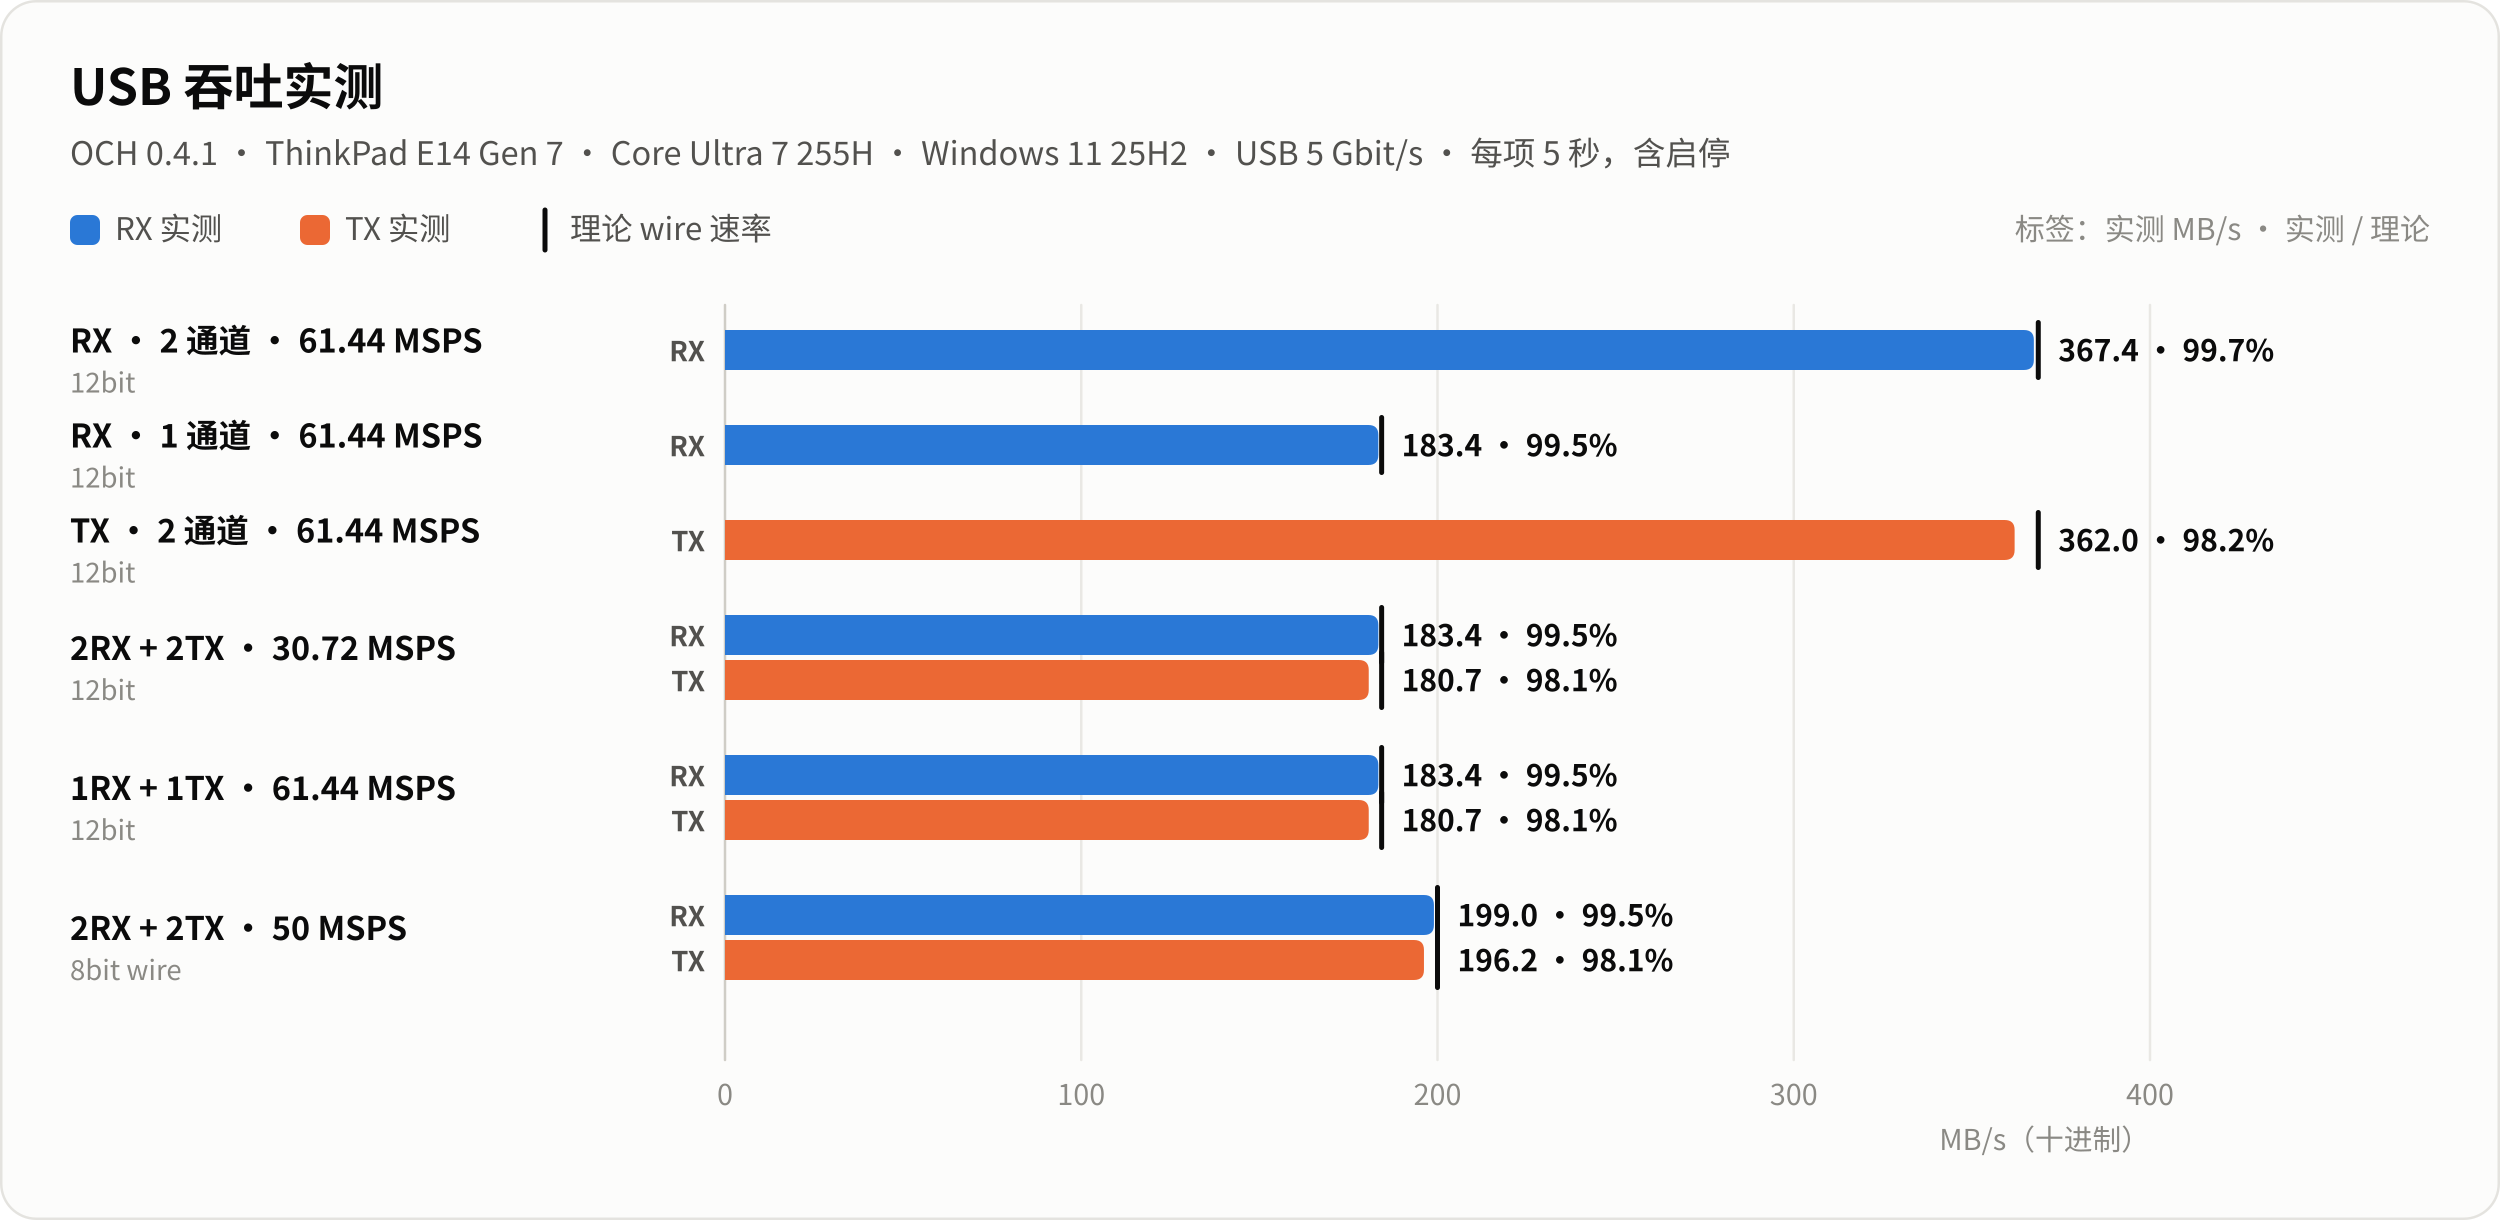
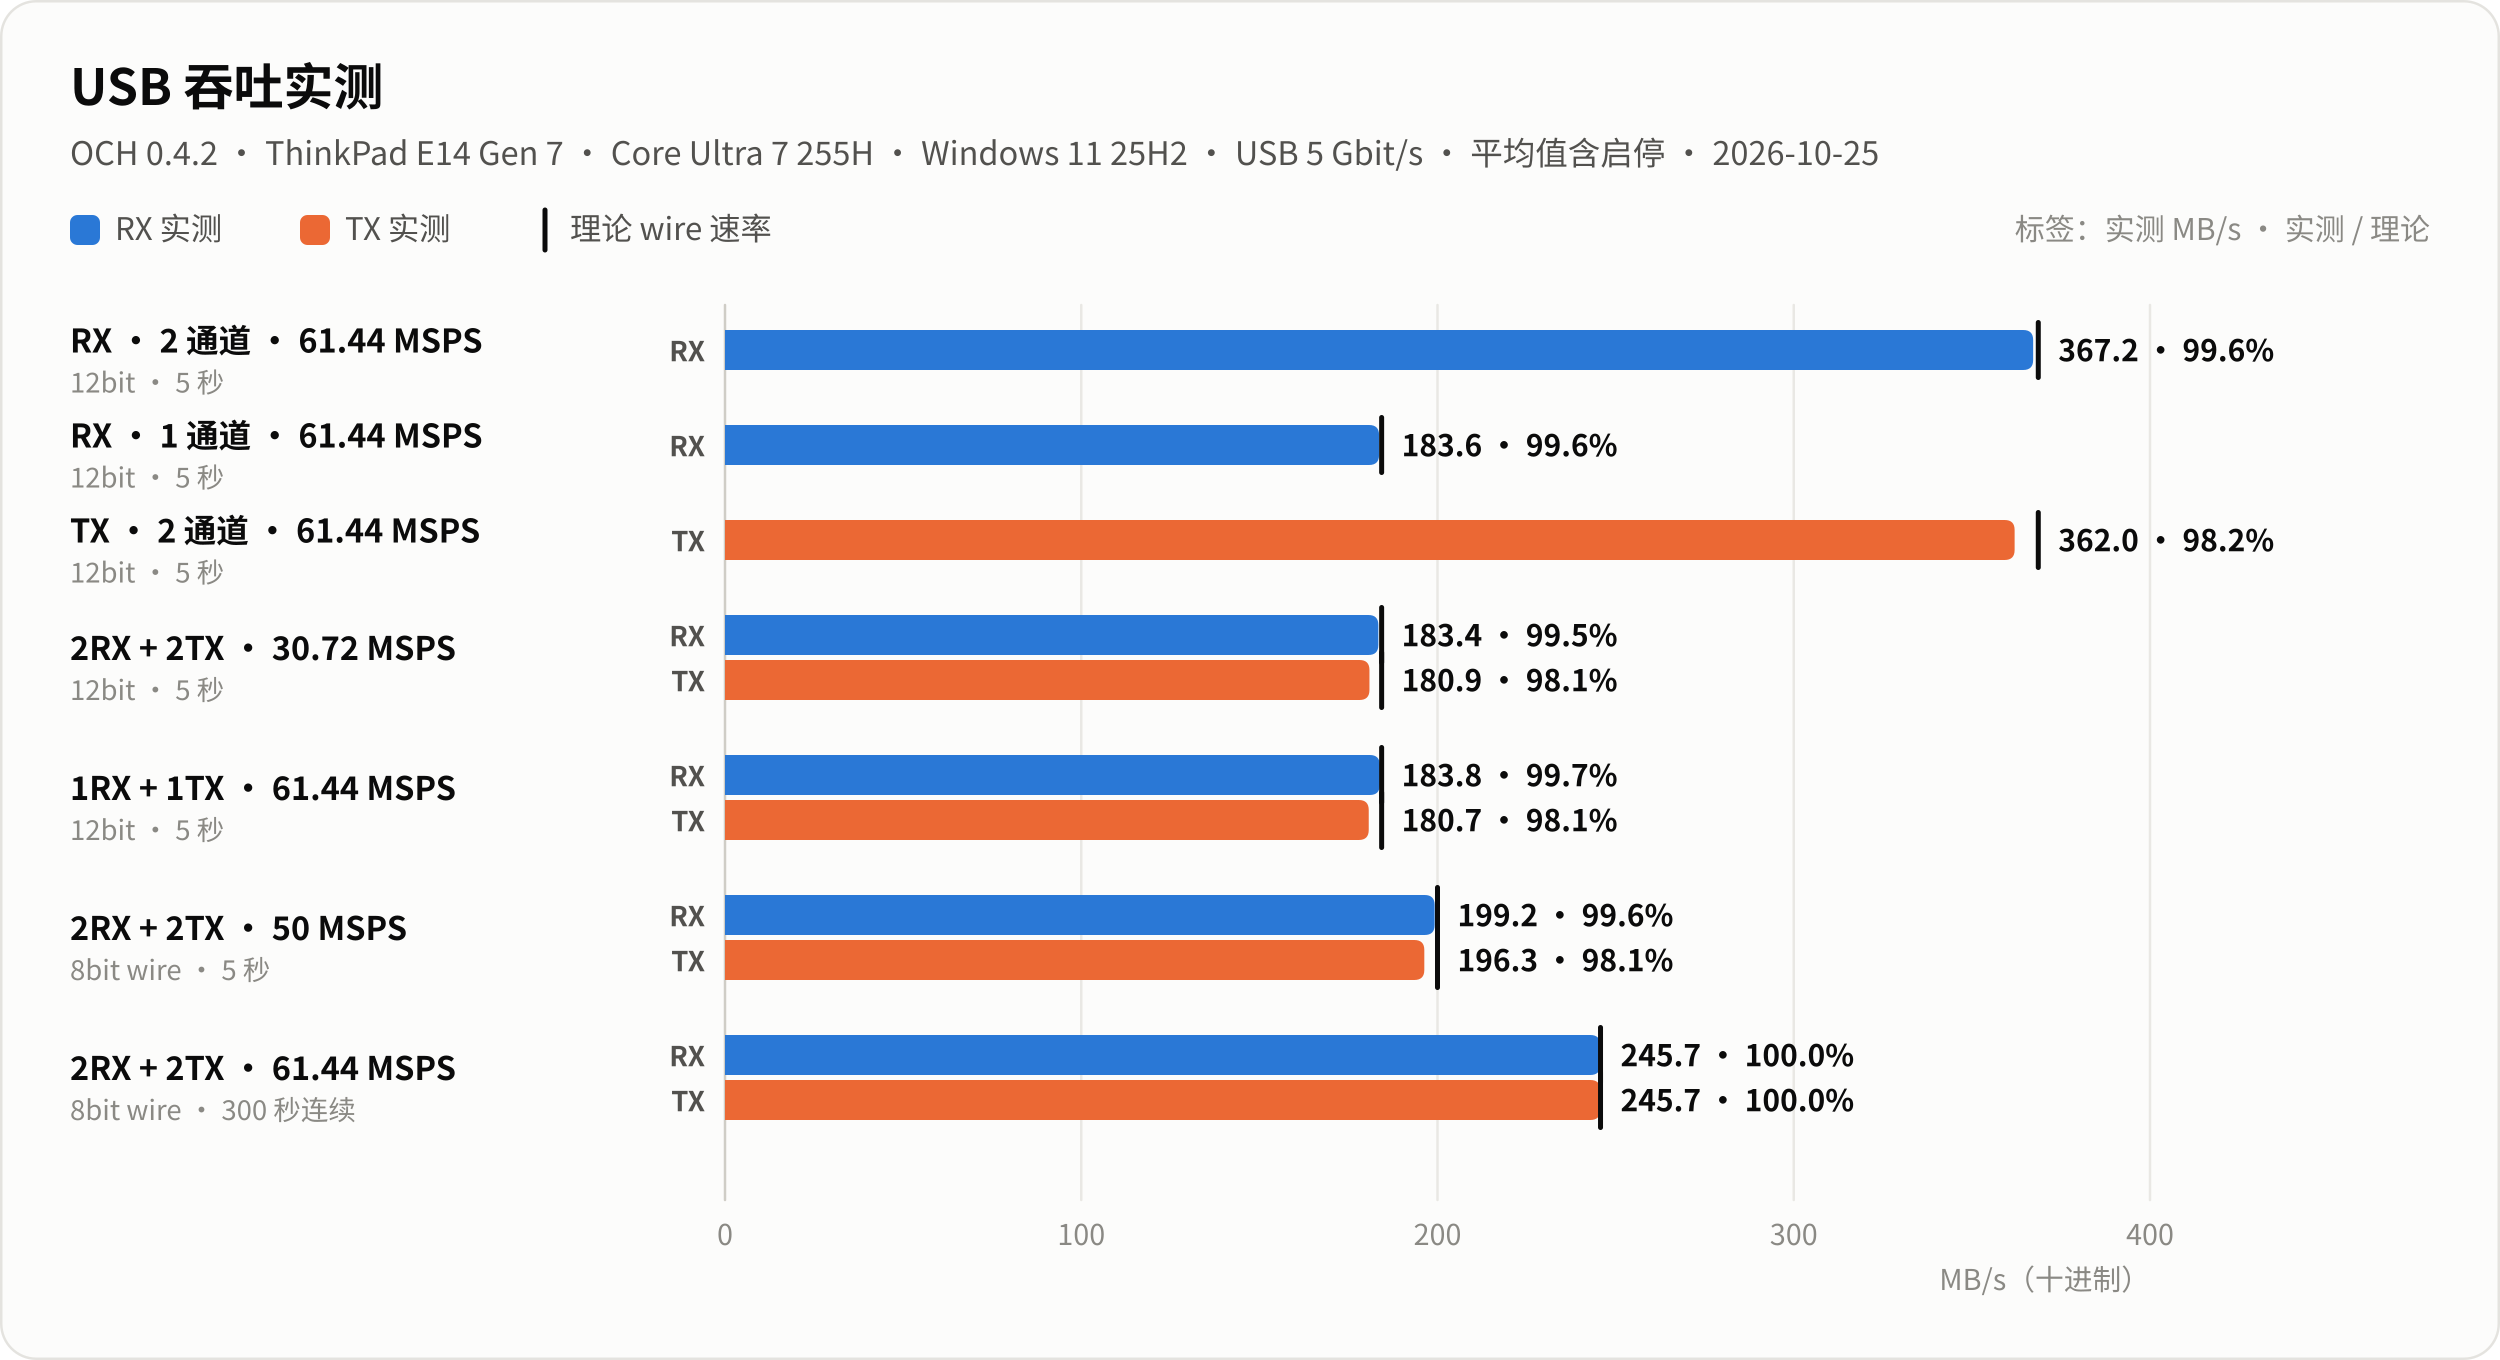
- <svg xmlns="http://www.w3.org/2000/svg" width="1000" height="488" viewBox="0 0 1000 488" role="img" aria-labelledby="t d">
+ <svg xmlns="http://www.w3.org/2000/svg" width="1000" height="544" viewBox="0 0 1000 544" role="img" aria-labelledby="t d">
  <defs>
    <marker id="a-ink" viewBox="0 0 10 10" refX="8.5" refY="5" markerWidth="7" markerHeight="7" orient="auto-start-reverse">
      <path d="M0,0.8 L9,5 L0,9.2 Z" fill="#52514e" />
    </marker>
    <marker id="a-blue" viewBox="0 0 10 10" refX="8.5" refY="5" markerWidth="7" markerHeight="7" orient="auto-start-reverse">
      <path d="M0,0.8 L9,5 L0,9.2 Z" fill="#2a78d6" />
    </marker>
    <marker id="a-orange" viewBox="0 0 10 10" refX="8.5" refY="5" markerWidth="7" markerHeight="7" orient="auto-start-reverse">
      <path d="M0,0.8 L9,5 L0,9.2 Z" fill="#eb6834" />
    </marker>
    <marker id="a-muted" viewBox="0 0 10 10" refX="8.5" refY="5" markerWidth="7" markerHeight="7" orient="auto-start-reverse">
      <path d="M0,0.8 L9,5 L0,9.2 Z" fill="#8a8984" />
    </marker>
    <marker id="a-aqua" viewBox="0 0 10 10" refX="8.5" refY="5" markerWidth="7" markerHeight="7" orient="auto-start-reverse">
      <path d="M0,0.8 L9,5 L0,9.2 Z" fill="#1baf7a" />
    </marker>
    <marker id="a-violet" viewBox="0 0 10 10" refX="8.5" refY="5" markerWidth="7" markerHeight="7" orient="auto-start-reverse">
      <path d="M0,0.8 L9,5 L0,9.2 Z" fill="#6250d6" />
    </marker>
  </defs>
-   <rect x="0.5" y="0.5" width="999" height="487" rx="14" fill="#fcfcfb" stroke="#e4e3df" />
+   <rect x="0.5" y="0.5" width="999" height="543" rx="14" fill="#fcfcfb" stroke="#e4e3df" />
  <text x="28" y="42" font-family="'Segoe UI','Microsoft YaHei','PingFang SC','Noto Sans CJK SC','Noto Sans SC',sans-serif" font-size="20" font-weight="700" fill="#0b0b0b" text-anchor="start">USB 吞吐实测</text>
-   <text x="28" y="66" font-family="'Segoe UI','Microsoft YaHei','PingFang SC','Noto Sans CJK SC','Noto Sans SC',sans-serif" font-size="13" font-weight="400" fill="#52514e" text-anchor="start">OCH 0.4.1 · ThinkPad E14 Gen 7 · Core Ultra 7 255H · Windows 11 25H2 · USB 5 Gbit/s · 每项 5 秒，含启停</text>
+   <text x="28" y="66" font-family="'Segoe UI','Microsoft YaHei','PingFang SC','Noto Sans CJK SC','Noto Sans SC',sans-serif" font-size="13" font-weight="400" fill="#52514e" text-anchor="start">OCH 0.4.2 · ThinkPad E14 Gen 7 · Core Ultra 7 255H · Windows 11 25H2 · USB 5 Gbit/s · 平均值含启停 · 2026-10-25</text>
  <rect x="28" y="86" width="12" height="12" rx="3" fill="#2a78d6" />
  <text x="46" y="96" font-family="'Segoe UI','Microsoft YaHei','PingFang SC','Noto Sans CJK SC','Noto Sans SC',sans-serif" font-size="12.5" font-weight="500" fill="#52514e" text-anchor="start">RX 实测</text>
  <rect x="120" y="86" width="12" height="12" rx="3" fill="#eb6834" />
  <text x="138" y="96" font-family="'Segoe UI','Microsoft YaHei','PingFang SC','Noto Sans CJK SC','Noto Sans SC',sans-serif" font-size="12.5" font-weight="500" fill="#52514e" text-anchor="start">TX 实测</text>
  <line x1="218" y1="84" x2="218" y2="100" stroke="#0b0b0b" stroke-width="2" stroke-linecap="round" />
  <text x="228" y="96" font-family="'Segoe UI','Microsoft YaHei','PingFang SC','Noto Sans CJK SC','Noto Sans SC',sans-serif" font-size="12.5" font-weight="500" fill="#52514e" text-anchor="start">理论 wire 速率</text>
  <text x="972" y="96" font-family="'Segoe UI','Microsoft YaHei','PingFang SC','Noto Sans CJK SC','Noto Sans SC',sans-serif" font-size="12" font-weight="400" fill="#8a8984" text-anchor="end">标签：实测 MB/s · 实测 / 理论</text>
-   <line x1="290.0" y1="122" x2="290.0" y2="424" stroke="#cfcdc6" stroke-width="1" stroke-linecap="round" />
-   <text x="290.0" y="442" font-family="'Segoe UI','Microsoft YaHei','PingFang SC','Noto Sans CJK SC','Noto Sans SC',sans-serif" font-size="11.5" font-weight="400" fill="#8a8984" text-anchor="middle">0</text>
-   <line x1="432.5" y1="122" x2="432.5" y2="424" stroke="#e9e8e4" stroke-width="1" stroke-linecap="round" />
-   <text x="432.5" y="442" font-family="'Segoe UI','Microsoft YaHei','PingFang SC','Noto Sans CJK SC','Noto Sans SC',sans-serif" font-size="11.5" font-weight="400" fill="#8a8984" text-anchor="middle">100</text>
-   <line x1="575.0" y1="122" x2="575.0" y2="424" stroke="#e9e8e4" stroke-width="1" stroke-linecap="round" />
-   <text x="575.0" y="442" font-family="'Segoe UI','Microsoft YaHei','PingFang SC','Noto Sans CJK SC','Noto Sans SC',sans-serif" font-size="11.5" font-weight="400" fill="#8a8984" text-anchor="middle">200</text>
-   <line x1="717.5" y1="122" x2="717.5" y2="424" stroke="#e9e8e4" stroke-width="1" stroke-linecap="round" />
-   <text x="717.5" y="442" font-family="'Segoe UI','Microsoft YaHei','PingFang SC','Noto Sans CJK SC','Noto Sans SC',sans-serif" font-size="11.5" font-weight="400" fill="#8a8984" text-anchor="middle">300</text>
-   <line x1="860.0" y1="122" x2="860.0" y2="424" stroke="#e9e8e4" stroke-width="1" stroke-linecap="round" />
-   <text x="860.0" y="442" font-family="'Segoe UI','Microsoft YaHei','PingFang SC','Noto Sans CJK SC','Noto Sans SC',sans-serif" font-size="11.5" font-weight="400" fill="#8a8984" text-anchor="middle">400</text>
-   <text x="860.0" y="460" font-family="'Segoe UI','Microsoft YaHei','PingFang SC','Noto Sans CJK SC','Noto Sans SC',sans-serif" font-size="11.5" font-weight="400" fill="#8a8984" text-anchor="end">MB/s（十进制）</text>
+   <line x1="290.0" y1="122" x2="290.0" y2="480" stroke="#cfcdc6" stroke-width="1" stroke-linecap="round" />
+   <text x="290.0" y="498" font-family="'Segoe UI','Microsoft YaHei','PingFang SC','Noto Sans CJK SC','Noto Sans SC',sans-serif" font-size="11.5" font-weight="400" fill="#8a8984" text-anchor="middle">0</text>
+   <line x1="432.5" y1="122" x2="432.5" y2="480" stroke="#e9e8e4" stroke-width="1" stroke-linecap="round" />
+   <text x="432.5" y="498" font-family="'Segoe UI','Microsoft YaHei','PingFang SC','Noto Sans CJK SC','Noto Sans SC',sans-serif" font-size="11.5" font-weight="400" fill="#8a8984" text-anchor="middle">100</text>
+   <line x1="575.0" y1="122" x2="575.0" y2="480" stroke="#e9e8e4" stroke-width="1" stroke-linecap="round" />
+   <text x="575.0" y="498" font-family="'Segoe UI','Microsoft YaHei','PingFang SC','Noto Sans CJK SC','Noto Sans SC',sans-serif" font-size="11.5" font-weight="400" fill="#8a8984" text-anchor="middle">200</text>
+   <line x1="717.5" y1="122" x2="717.5" y2="480" stroke="#e9e8e4" stroke-width="1" stroke-linecap="round" />
+   <text x="717.5" y="498" font-family="'Segoe UI','Microsoft YaHei','PingFang SC','Noto Sans CJK SC','Noto Sans SC',sans-serif" font-size="11.5" font-weight="400" fill="#8a8984" text-anchor="middle">300</text>
+   <line x1="860.0" y1="122" x2="860.0" y2="480" stroke="#e9e8e4" stroke-width="1" stroke-linecap="round" />
+   <text x="860.0" y="498" font-family="'Segoe UI','Microsoft YaHei','PingFang SC','Noto Sans CJK SC','Noto Sans SC',sans-serif" font-size="11.5" font-weight="400" fill="#8a8984" text-anchor="middle">400</text>
+   <text x="860.0" y="516" font-family="'Segoe UI','Microsoft YaHei','PingFang SC','Noto Sans CJK SC','Noto Sans SC',sans-serif" font-size="11.5" font-weight="400" fill="#8a8984" text-anchor="end">MB/s（十进制）</text>
  <text x="28" y="141.0" font-family="'Segoe UI','Microsoft YaHei','PingFang SC','Noto Sans CJK SC','Noto Sans SC',sans-serif" font-size="13" font-weight="600" fill="#0b0b0b" text-anchor="start">RX · 2 通道 · 61.44 MSPS</text>
-   <text x="28" y="157.0" font-family="'Segoe UI','Microsoft YaHei','PingFang SC','Noto Sans CJK SC','Noto Sans SC',sans-serif" font-size="11" font-weight="400" fill="#8a8984" text-anchor="start">12bit</text>
-   <path d="M290,132 L809.545,132 Q813.545,132 813.545,136 L813.545,144 Q813.545,148 809.545,148 L290,148 Z" stroke="#2a78d6" stroke-width="0" fill="#2a78d6" stroke-linecap="round" stroke-linejoin="round" />
+   <text x="28" y="157.0" font-family="'Segoe UI','Microsoft YaHei','PingFang SC','Noto Sans CJK SC','Noto Sans SC',sans-serif" font-size="11" font-weight="400" fill="#8a8984" text-anchor="start">12bit · 5 秒</text>
+   <path d="M290,132 L809.26,132 Q813.26,132 813.26,136 L813.26,144 Q813.26,148 809.26,148 L290,148 Z" stroke="#2a78d6" stroke-width="0" fill="#2a78d6" stroke-linecap="round" stroke-linejoin="round" />
  <line x1="815.312" y1="129" x2="815.312" y2="151" stroke="#0b0b0b" stroke-width="2" stroke-linecap="round" />
-   <text x="823.312" y="144.5" font-family="'Segoe UI','Microsoft YaHei','PingFang SC','Noto Sans CJK SC','Noto Sans SC',sans-serif" font-size="12" font-weight="600" fill="#0b0b0b" text-anchor="start">367.4 · 99.7%</text>
+   <text x="823.312" y="144.5" font-family="'Segoe UI','Microsoft YaHei','PingFang SC','Noto Sans CJK SC','Noto Sans SC',sans-serif" font-size="12" font-weight="600" fill="#0b0b0b" text-anchor="start">367.2 · 99.6%</text>
  <text x="282" y="144.5" font-family="'Segoe UI','Microsoft YaHei','PingFang SC','Noto Sans CJK SC','Noto Sans SC',sans-serif" font-size="11" font-weight="700" fill="#52514e" text-anchor="end">RX</text>
  <text x="28" y="179.0" font-family="'Segoe UI','Microsoft YaHei','PingFang SC','Noto Sans CJK SC','Noto Sans SC',sans-serif" font-size="13" font-weight="600" fill="#0b0b0b" text-anchor="start">RX · 1 通道 · 61.44 MSPS</text>
-   <text x="28" y="195.0" font-family="'Segoe UI','Microsoft YaHei','PingFang SC','Noto Sans CJK SC','Noto Sans SC',sans-serif" font-size="11" font-weight="400" fill="#8a8984" text-anchor="start">12bit</text>
-   <path d="M290,170 L547.345,170 Q551.345,170 551.345,174 L551.345,182 Q551.345,186 547.345,186 L290,186 Z" stroke="#2a78d6" stroke-width="0" fill="#2a78d6" stroke-linecap="round" stroke-linejoin="round" />
+   <text x="28" y="195.0" font-family="'Segoe UI','Microsoft YaHei','PingFang SC','Noto Sans CJK SC','Noto Sans SC',sans-serif" font-size="11" font-weight="400" fill="#8a8984" text-anchor="start">12bit · 5 秒</text>
+   <path d="M290,170 L547.63,170 Q551.63,170 551.63,174 L551.63,182 Q551.63,186 547.63,186 L290,186 Z" stroke="#2a78d6" stroke-width="0" fill="#2a78d6" stroke-linecap="round" stroke-linejoin="round" />
  <line x1="552.656" y1="167" x2="552.656" y2="189" stroke="#0b0b0b" stroke-width="2" stroke-linecap="round" />
-   <text x="560.656" y="182.5" font-family="'Segoe UI','Microsoft YaHei','PingFang SC','Noto Sans CJK SC','Noto Sans SC',sans-serif" font-size="12" font-weight="600" fill="#0b0b0b" text-anchor="start">183.4 · 99.5%</text>
+   <text x="560.656" y="182.5" font-family="'Segoe UI','Microsoft YaHei','PingFang SC','Noto Sans CJK SC','Noto Sans SC',sans-serif" font-size="12" font-weight="600" fill="#0b0b0b" text-anchor="start">183.6 · 99.6%</text>
  <text x="282" y="182.5" font-family="'Segoe UI','Microsoft YaHei','PingFang SC','Noto Sans CJK SC','Noto Sans SC',sans-serif" font-size="11" font-weight="700" fill="#52514e" text-anchor="end">RX</text>
  <text x="28" y="217.0" font-family="'Segoe UI','Microsoft YaHei','PingFang SC','Noto Sans CJK SC','Noto Sans SC',sans-serif" font-size="13" font-weight="600" fill="#0b0b0b" text-anchor="start">TX · 2 通道 · 61.44 MSPS</text>
-   <text x="28" y="233.0" font-family="'Segoe UI','Microsoft YaHei','PingFang SC','Noto Sans CJK SC','Noto Sans SC',sans-serif" font-size="11" font-weight="400" fill="#8a8984" text-anchor="start">12bit</text>
+   <text x="28" y="233.0" font-family="'Segoe UI','Microsoft YaHei','PingFang SC','Noto Sans CJK SC','Noto Sans SC',sans-serif" font-size="11" font-weight="400" fill="#8a8984" text-anchor="start">12bit · 5 秒</text>
  <path d="M290,208 L801.85,208 Q805.85,208 805.85,212 L805.85,220 Q805.85,224 801.85,224 L290,224 Z" stroke="#eb6834" stroke-width="0" fill="#eb6834" stroke-linecap="round" stroke-linejoin="round" />
  <line x1="815.312" y1="205" x2="815.312" y2="227" stroke="#0b0b0b" stroke-width="2" stroke-linecap="round" />
  <text x="823.312" y="220.5" font-family="'Segoe UI','Microsoft YaHei','PingFang SC','Noto Sans CJK SC','Noto Sans SC',sans-serif" font-size="12" font-weight="600" fill="#0b0b0b" text-anchor="start">362.0 · 98.2%</text>
  <text x="282" y="220.5" font-family="'Segoe UI','Microsoft YaHei','PingFang SC','Noto Sans CJK SC','Noto Sans SC',sans-serif" font-size="11" font-weight="700" fill="#52514e" text-anchor="end">TX</text>
  <text x="28" y="264.0" font-family="'Segoe UI','Microsoft YaHei','PingFang SC','Noto Sans CJK SC','Noto Sans SC',sans-serif" font-size="13" font-weight="600" fill="#0b0b0b" text-anchor="start">2RX + 2TX · 30.72 MSPS</text>
-   <text x="28" y="280.0" font-family="'Segoe UI','Microsoft YaHei','PingFang SC','Noto Sans CJK SC','Noto Sans SC',sans-serif" font-size="11" font-weight="400" fill="#8a8984" text-anchor="start">12bit</text>
+   <text x="28" y="280.0" font-family="'Segoe UI','Microsoft YaHei','PingFang SC','Noto Sans CJK SC','Noto Sans SC',sans-serif" font-size="11" font-weight="400" fill="#8a8984" text-anchor="start">12bit · 5 秒</text>
  <path d="M290,246 L547.345,246 Q551.345,246 551.345,250 L551.345,258 Q551.345,262 547.345,262 L290,262 Z" stroke="#2a78d6" stroke-width="0" fill="#2a78d6" stroke-linecap="round" stroke-linejoin="round" />
  <line x1="552.656" y1="243" x2="552.656" y2="265" stroke="#0b0b0b" stroke-width="2" stroke-linecap="round" />
  <text x="560.656" y="258.5" font-family="'Segoe UI','Microsoft YaHei','PingFang SC','Noto Sans CJK SC','Noto Sans SC',sans-serif" font-size="12" font-weight="600" fill="#0b0b0b" text-anchor="start">183.4 · 99.5%</text>
  <text x="282" y="258.5" font-family="'Segoe UI','Microsoft YaHei','PingFang SC','Noto Sans CJK SC','Noto Sans SC',sans-serif" font-size="11" font-weight="700" fill="#52514e" text-anchor="end">RX</text>
-   <path d="M290,264 L543.497,264 Q547.497,264 547.497,268 L547.497,276 Q547.497,280 543.497,280 L290,280 Z" stroke="#eb6834" stroke-width="0" fill="#eb6834" stroke-linecap="round" stroke-linejoin="round" />
+   <path d="M290,264 L543.783,264 Q547.783,264 547.783,268 L547.783,276 Q547.783,280 543.783,280 L290,280 Z" stroke="#eb6834" stroke-width="0" fill="#eb6834" stroke-linecap="round" stroke-linejoin="round" />
  <line x1="552.656" y1="261" x2="552.656" y2="283" stroke="#0b0b0b" stroke-width="2" stroke-linecap="round" />
-   <text x="560.656" y="276.5" font-family="'Segoe UI','Microsoft YaHei','PingFang SC','Noto Sans CJK SC','Noto Sans SC',sans-serif" font-size="12" font-weight="600" fill="#0b0b0b" text-anchor="start">180.7 · 98.1%</text>
+   <text x="560.656" y="276.5" font-family="'Segoe UI','Microsoft YaHei','PingFang SC','Noto Sans CJK SC','Noto Sans SC',sans-serif" font-size="12" font-weight="600" fill="#0b0b0b" text-anchor="start">180.9 · 98.1%</text>
  <text x="282" y="276.5" font-family="'Segoe UI','Microsoft YaHei','PingFang SC','Noto Sans CJK SC','Noto Sans SC',sans-serif" font-size="11" font-weight="700" fill="#52514e" text-anchor="end">TX</text>
  <text x="28" y="320.0" font-family="'Segoe UI','Microsoft YaHei','PingFang SC','Noto Sans CJK SC','Noto Sans SC',sans-serif" font-size="13" font-weight="600" fill="#0b0b0b" text-anchor="start">1RX + 1TX · 61.44 MSPS</text>
-   <text x="28" y="336.0" font-family="'Segoe UI','Microsoft YaHei','PingFang SC','Noto Sans CJK SC','Noto Sans SC',sans-serif" font-size="11" font-weight="400" fill="#8a8984" text-anchor="start">12bit</text>
-   <path d="M290,302 L547.345,302 Q551.345,302 551.345,306 L551.345,314 Q551.345,318 547.345,318 L290,318 Z" stroke="#2a78d6" stroke-width="0" fill="#2a78d6" stroke-linecap="round" stroke-linejoin="round" />
+   <text x="28" y="336.0" font-family="'Segoe UI','Microsoft YaHei','PingFang SC','Noto Sans CJK SC','Noto Sans SC',sans-serif" font-size="11" font-weight="400" fill="#8a8984" text-anchor="start">12bit · 5 秒</text>
+   <path d="M290,302 L547.915,302 Q551.915,302 551.915,306 L551.915,314 Q551.915,318 547.915,318 L290,318 Z" stroke="#2a78d6" stroke-width="0" fill="#2a78d6" stroke-linecap="round" stroke-linejoin="round" />
  <line x1="552.656" y1="299" x2="552.656" y2="321" stroke="#0b0b0b" stroke-width="2" stroke-linecap="round" />
-   <text x="560.656" y="314.5" font-family="'Segoe UI','Microsoft YaHei','PingFang SC','Noto Sans CJK SC','Noto Sans SC',sans-serif" font-size="12" font-weight="600" fill="#0b0b0b" text-anchor="start">183.4 · 99.5%</text>
+   <text x="560.656" y="314.5" font-family="'Segoe UI','Microsoft YaHei','PingFang SC','Noto Sans CJK SC','Noto Sans SC',sans-serif" font-size="12" font-weight="600" fill="#0b0b0b" text-anchor="start">183.8 · 99.7%</text>
  <text x="282" y="314.5" font-family="'Segoe UI','Microsoft YaHei','PingFang SC','Noto Sans CJK SC','Noto Sans SC',sans-serif" font-size="11" font-weight="700" fill="#52514e" text-anchor="end">RX</text>
  <path d="M290,320 L543.497,320 Q547.497,320 547.497,324 L547.497,332 Q547.497,336 543.497,336 L290,336 Z" stroke="#eb6834" stroke-width="0" fill="#eb6834" stroke-linecap="round" stroke-linejoin="round" />
  <line x1="552.656" y1="317" x2="552.656" y2="339" stroke="#0b0b0b" stroke-width="2" stroke-linecap="round" />
  <text x="560.656" y="332.5" font-family="'Segoe UI','Microsoft YaHei','PingFang SC','Noto Sans CJK SC','Noto Sans SC',sans-serif" font-size="12" font-weight="600" fill="#0b0b0b" text-anchor="start">180.7 · 98.1%</text>
  <text x="282" y="332.5" font-family="'Segoe UI','Microsoft YaHei','PingFang SC','Noto Sans CJK SC','Noto Sans SC',sans-serif" font-size="11" font-weight="700" fill="#52514e" text-anchor="end">TX</text>
  <text x="28" y="376.0" font-family="'Segoe UI','Microsoft YaHei','PingFang SC','Noto Sans CJK SC','Noto Sans SC',sans-serif" font-size="13" font-weight="600" fill="#0b0b0b" text-anchor="start">2RX + 2TX · 50 MSPS</text>
-   <text x="28" y="392.0" font-family="'Segoe UI','Microsoft YaHei','PingFang SC','Noto Sans CJK SC','Noto Sans SC',sans-serif" font-size="11" font-weight="400" fill="#8a8984" text-anchor="start">8bit wire</text>
-   <path d="M290,358 L569.575,358 Q573.575,358 573.575,362 L573.575,370 Q573.575,374 569.575,374 L290,374 Z" stroke="#2a78d6" stroke-width="0" fill="#2a78d6" stroke-linecap="round" stroke-linejoin="round" />
+   <text x="28" y="392.0" font-family="'Segoe UI','Microsoft YaHei','PingFang SC','Noto Sans CJK SC','Noto Sans SC',sans-serif" font-size="11" font-weight="400" fill="#8a8984" text-anchor="start">8bit wire · 5 秒</text>
+   <path d="M290,358 L569.86,358 Q573.86,358 573.86,362 L573.86,370 Q573.86,374 569.86,374 L290,374 Z" stroke="#2a78d6" stroke-width="0" fill="#2a78d6" stroke-linecap="round" stroke-linejoin="round" />
  <line x1="575.0" y1="355" x2="575.0" y2="377" stroke="#0b0b0b" stroke-width="2" stroke-linecap="round" />
-   <text x="583.0" y="370.5" font-family="'Segoe UI','Microsoft YaHei','PingFang SC','Noto Sans CJK SC','Noto Sans SC',sans-serif" font-size="12" font-weight="600" fill="#0b0b0b" text-anchor="start">199.0 · 99.5%</text>
+   <text x="583.0" y="370.5" font-family="'Segoe UI','Microsoft YaHei','PingFang SC','Noto Sans CJK SC','Noto Sans SC',sans-serif" font-size="12" font-weight="600" fill="#0b0b0b" text-anchor="start">199.2 · 99.6%</text>
  <text x="282" y="370.5" font-family="'Segoe UI','Microsoft YaHei','PingFang SC','Noto Sans CJK SC','Noto Sans SC',sans-serif" font-size="11" font-weight="700" fill="#52514e" text-anchor="end">RX</text>
-   <path d="M290,376 L565.585,376 Q569.585,376 569.585,380 L569.585,388 Q569.585,392 565.585,392 L290,392 Z" stroke="#eb6834" stroke-width="0" fill="#eb6834" stroke-linecap="round" stroke-linejoin="round" />
+   <path d="M290,376 L565.727,376 Q569.727,376 569.727,380 L569.727,388 Q569.727,392 565.727,392 L290,392 Z" stroke="#eb6834" stroke-width="0" fill="#eb6834" stroke-linecap="round" stroke-linejoin="round" />
  <line x1="575.0" y1="373" x2="575.0" y2="395" stroke="#0b0b0b" stroke-width="2" stroke-linecap="round" />
-   <text x="583.0" y="388.5" font-family="'Segoe UI','Microsoft YaHei','PingFang SC','Noto Sans CJK SC','Noto Sans SC',sans-serif" font-size="12" font-weight="600" fill="#0b0b0b" text-anchor="start">196.2 · 98.1%</text>
+   <text x="583.0" y="388.5" font-family="'Segoe UI','Microsoft YaHei','PingFang SC','Noto Sans CJK SC','Noto Sans SC',sans-serif" font-size="12" font-weight="600" fill="#0b0b0b" text-anchor="start">196.3 · 98.1%</text>
  <text x="282" y="388.5" font-family="'Segoe UI','Microsoft YaHei','PingFang SC','Noto Sans CJK SC','Noto Sans SC',sans-serif" font-size="11" font-weight="700" fill="#52514e" text-anchor="end">TX</text>
+   <text x="28" y="432.0" font-family="'Segoe UI','Microsoft YaHei','PingFang SC','Noto Sans CJK SC','Noto Sans SC',sans-serif" font-size="13" font-weight="600" fill="#0b0b0b" text-anchor="start">2RX + 2TX · 61.44 MSPS</text>
+   <text x="28" y="448.0" font-family="'Segoe UI','Microsoft YaHei','PingFang SC','Noto Sans CJK SC','Noto Sans SC',sans-serif" font-size="11" font-weight="400" fill="#8a8984" text-anchor="start">8bit wire · 300 秒连续</text>
+   <path d="M290,414 L636.122,414 Q640.122,414 640.122,418 L640.122,426 Q640.122,430 636.122,430 L290,430 Z" stroke="#2a78d6" stroke-width="0" fill="#2a78d6" stroke-linecap="round" stroke-linejoin="round" />
+   <line x1="640.208" y1="411" x2="640.208" y2="433" stroke="#0b0b0b" stroke-width="2" stroke-linecap="round" />
+   <text x="648.208" y="426.5" font-family="'Segoe UI','Microsoft YaHei','PingFang SC','Noto Sans CJK SC','Noto Sans SC',sans-serif" font-size="12" font-weight="600" fill="#0b0b0b" text-anchor="start">245.7 · 100.0%</text>
+   <text x="282" y="426.5" font-family="'Segoe UI','Microsoft YaHei','PingFang SC','Noto Sans CJK SC','Noto Sans SC',sans-serif" font-size="11" font-weight="700" fill="#52514e" text-anchor="end">RX</text>
+   <path d="M290,432 L636.122,432 Q640.122,432 640.122,436 L640.122,444 Q640.122,448 636.122,448 L290,448 Z" stroke="#eb6834" stroke-width="0" fill="#eb6834" stroke-linecap="round" stroke-linejoin="round" />
+   <line x1="640.208" y1="429" x2="640.208" y2="451" stroke="#0b0b0b" stroke-width="2" stroke-linecap="round" />
+   <text x="648.208" y="444.5" font-family="'Segoe UI','Microsoft YaHei','PingFang SC','Noto Sans CJK SC','Noto Sans SC',sans-serif" font-size="12" font-weight="600" fill="#0b0b0b" text-anchor="start">245.7 · 100.0%</text>
+   <text x="282" y="444.5" font-family="'Segoe UI','Microsoft YaHei','PingFang SC','Noto Sans CJK SC','Noto Sans SC',sans-serif" font-size="11" font-weight="700" fill="#52514e" text-anchor="end">TX</text>
</svg>
